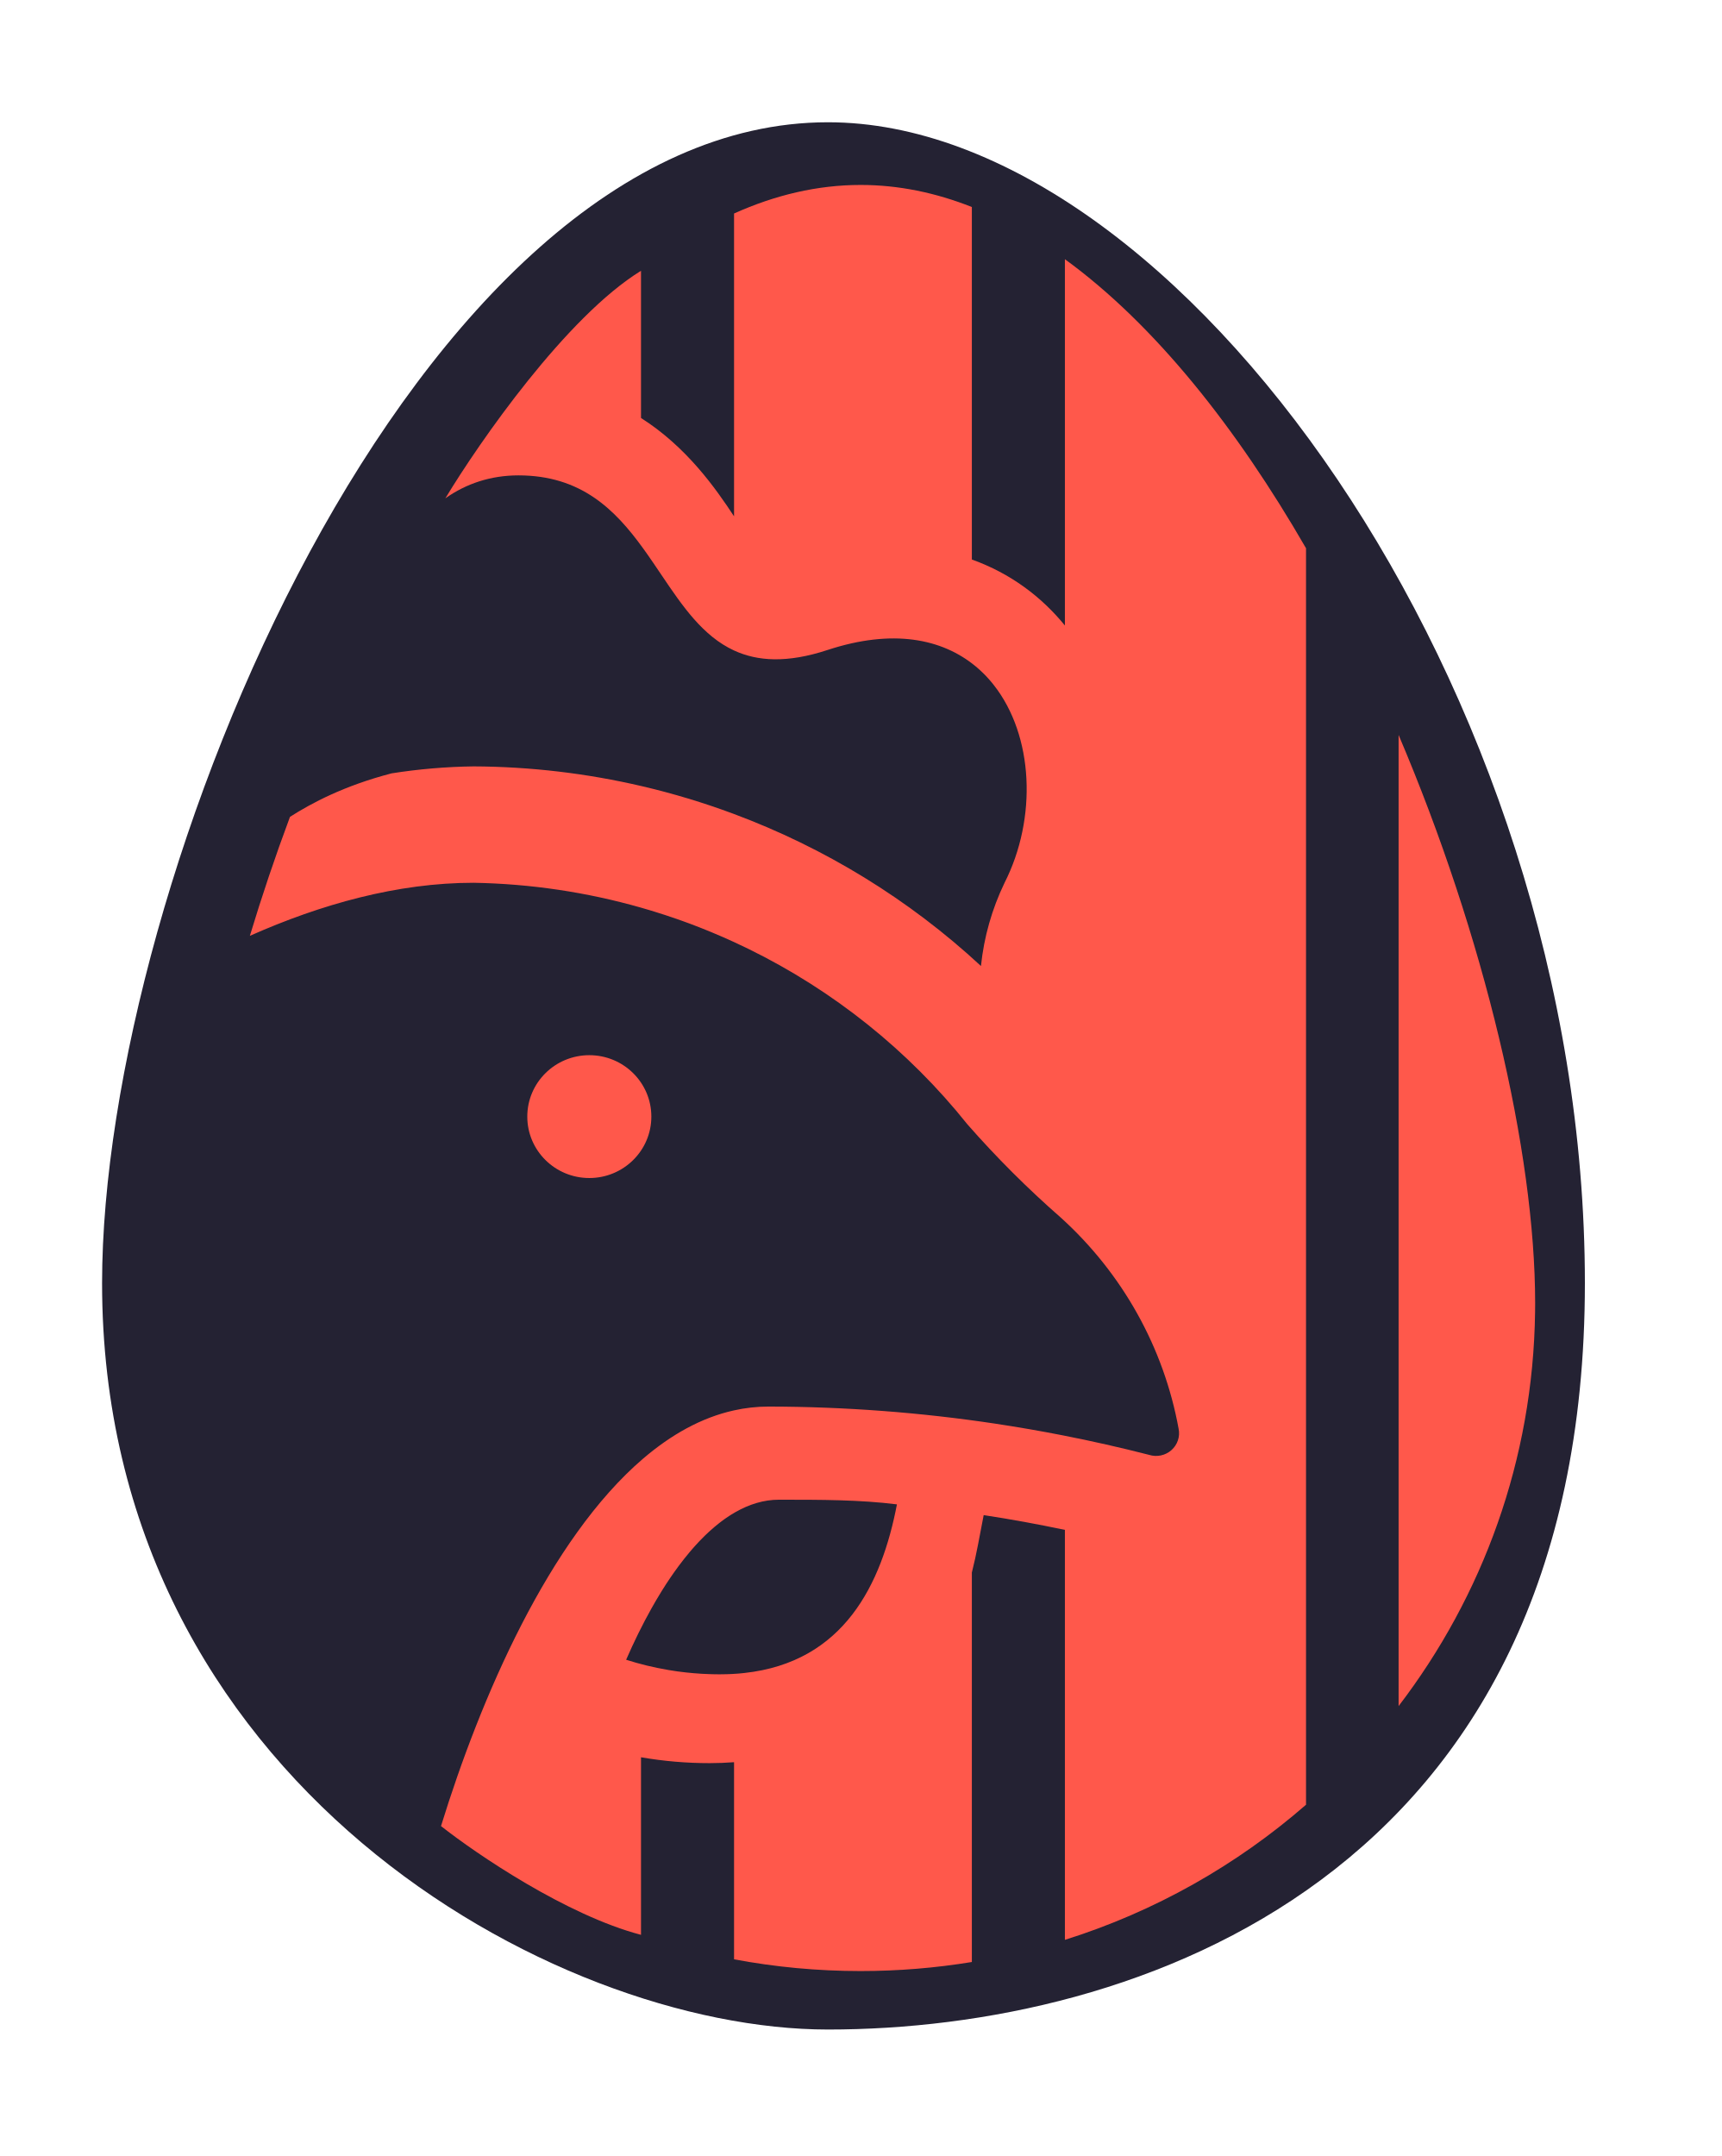
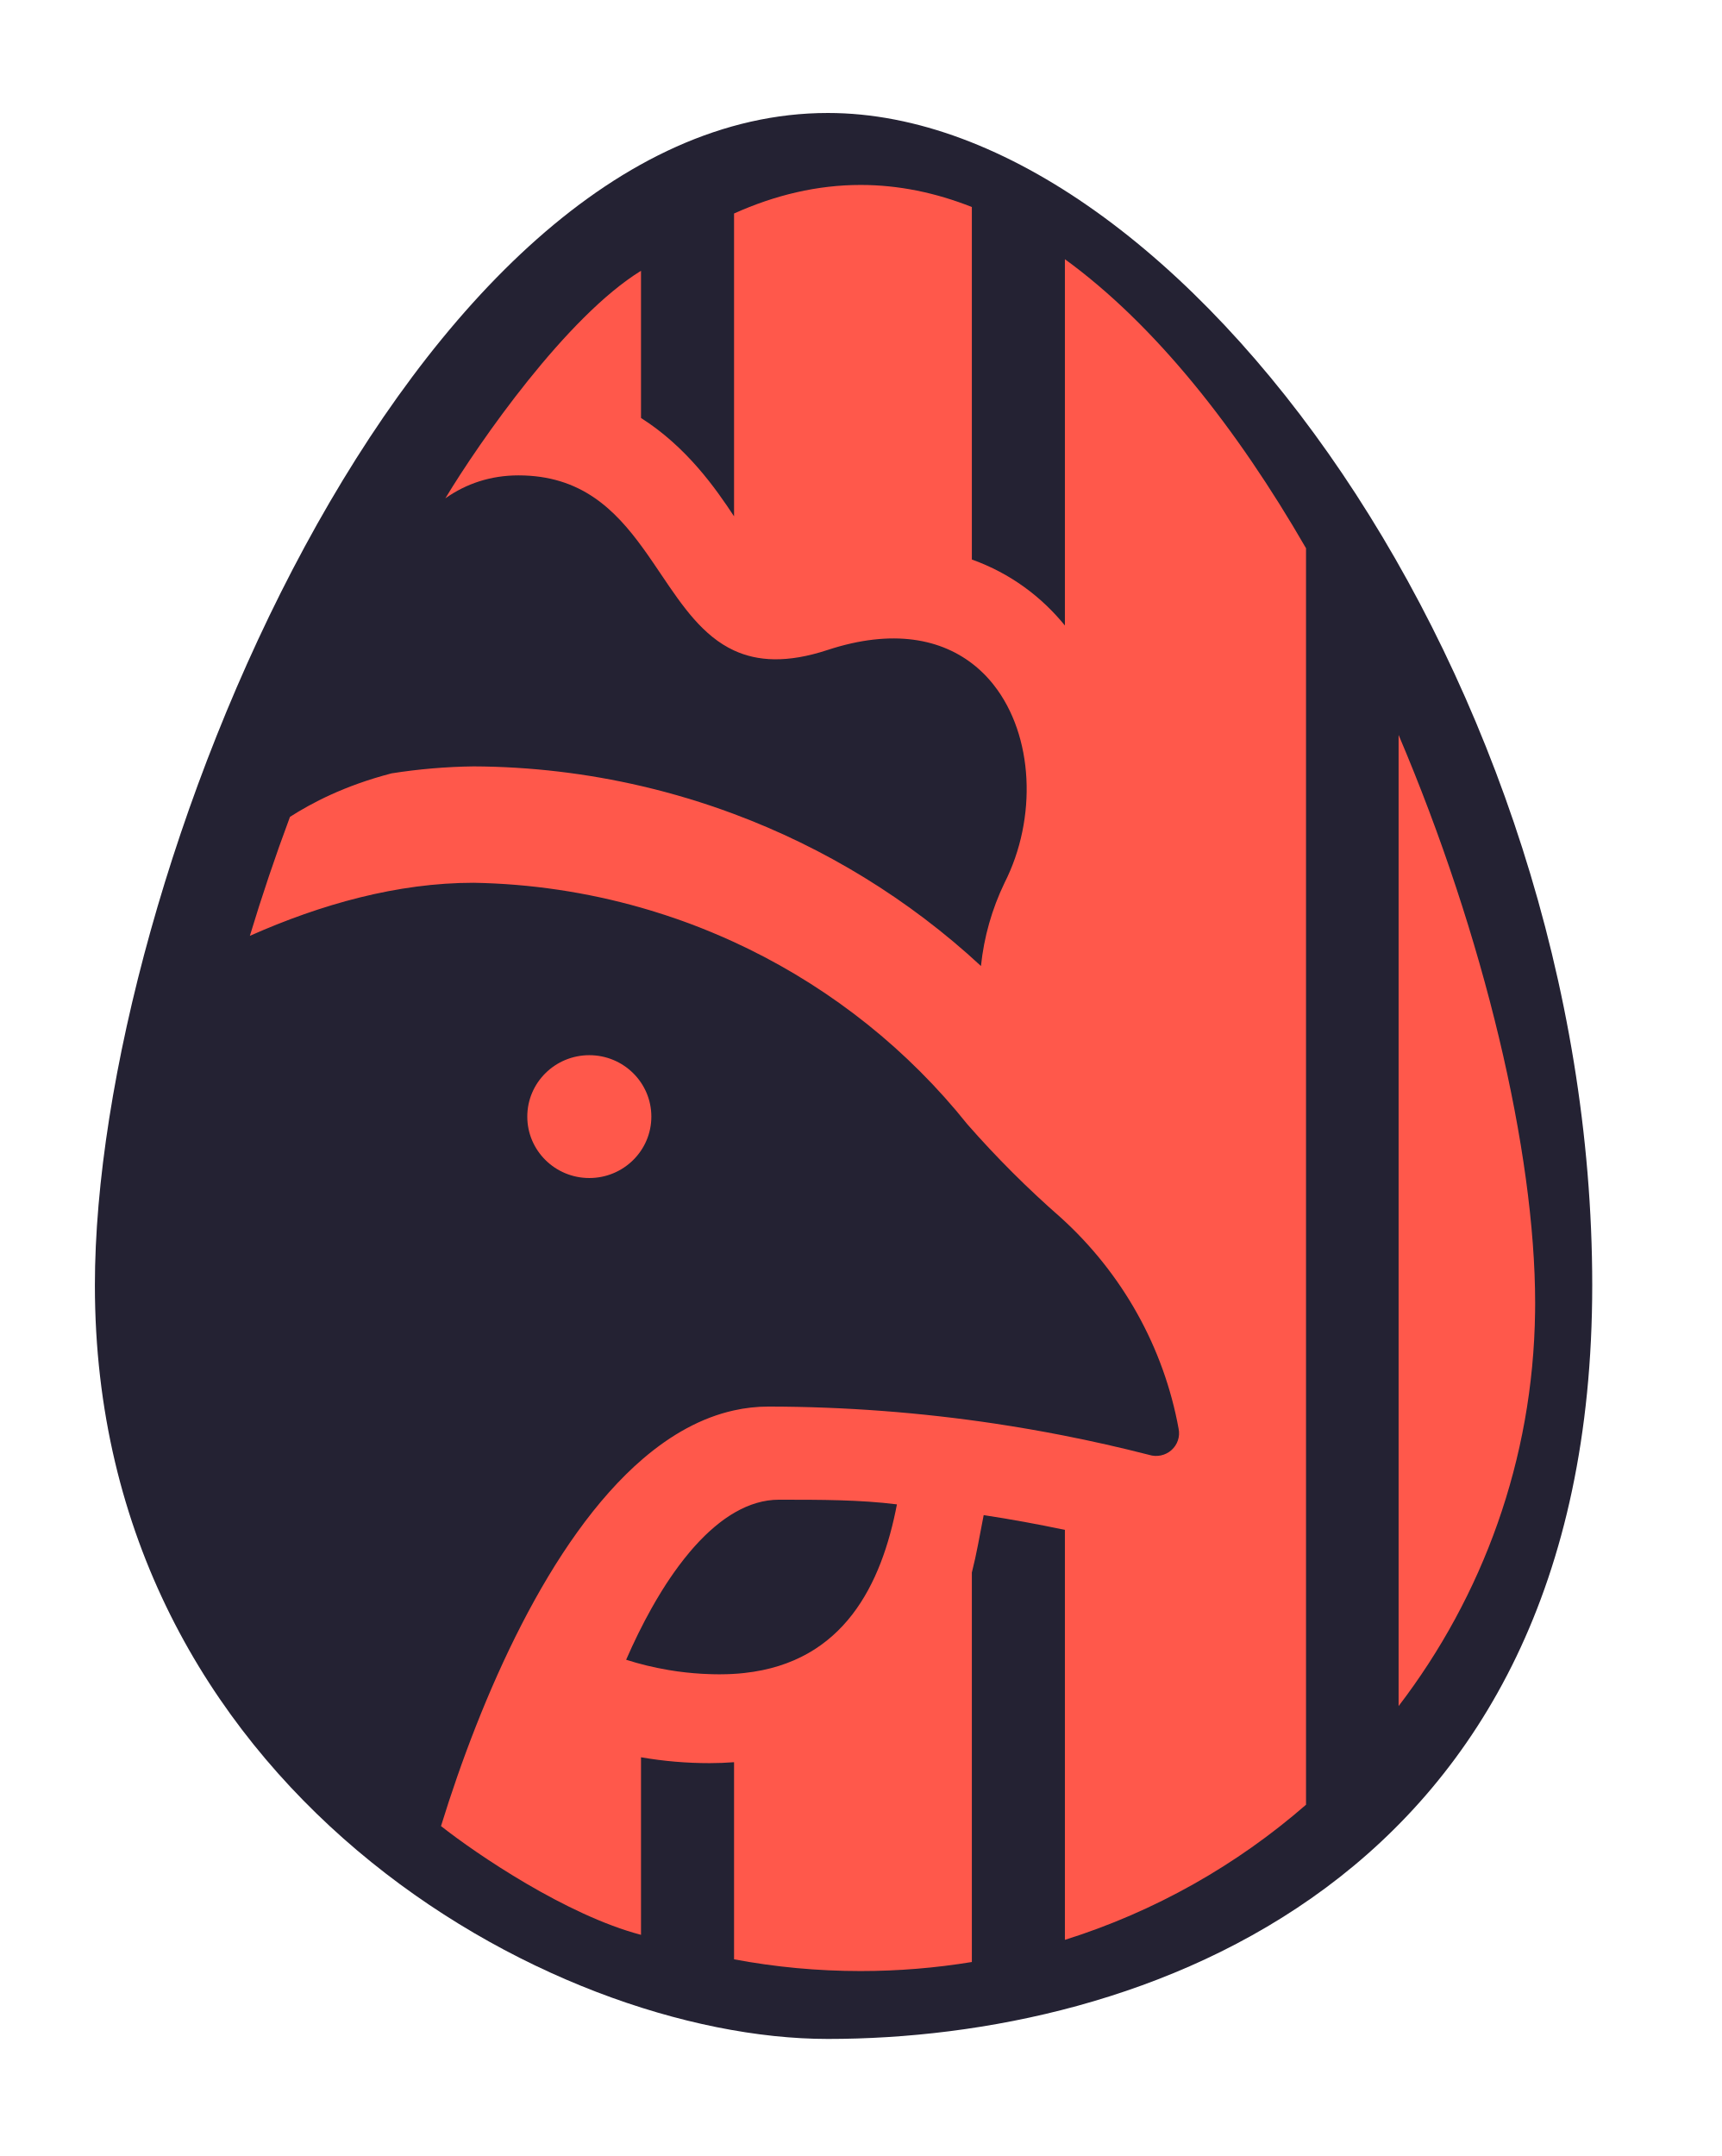
<svg xmlns="http://www.w3.org/2000/svg" viewBox="60 56 103 129" fill="none">
-   <path d="M109.555 64.427C130.032 64.427 153.961 97.576 153.961 132.526C153.961 167.476 127.502 176.307 109.555 176.307C93.428 176.307 66.969 161.714 66.969 132.526C66.969 108.931 85.271 64.427 109.555 64.427Z" fill="#242233" transform="translate(110 120) scale(1.02) translate(-110 -120)" />
+   <path d="M109.555 64.427C130.032 64.427 153.961 97.576 153.961 132.526C153.961 167.476 127.502 176.307 109.555 176.307C93.428 176.307 66.969 161.714 66.969 132.526C66.969 108.931 85.271 64.427 109.555 64.427Z" fill="#242233" transform="translate(110 120) scale(1.03) translate(-110 -120)" />
  <path d="M111.499 67.066C108.911 67.066 106.38 67.671 103.926 68.774V86.893C102.824 85.222 101.1 82.753 98.358 81.008V72.202C93.903 74.944 88.697 82.421 86.65 85.817C87.896 84.934 89.373 84.443 91.023 84.443C94.763 84.443 96.798 86.482 98.479 88.803C98.565 88.922 98.65 89.04 98.734 89.16C98.79 89.241 98.847 89.322 98.903 89.403C98.967 89.496 99.031 89.589 99.095 89.682C99.262 89.928 99.429 90.174 99.594 90.418C100.846 92.278 102.07 94.064 103.924 94.92C105.331 95.57 107.101 95.687 109.523 94.89C113.427 93.607 116.37 94.218 118.355 95.847L118.367 95.856L118.367 95.857C118.378 95.865 118.388 95.874 118.398 95.882C118.456 95.931 118.513 95.98 118.569 96.03C118.59 96.049 118.612 96.068 118.633 96.087C118.686 96.135 118.738 96.184 118.789 96.234L118.806 96.25C118.82 96.264 118.834 96.277 118.848 96.291C118.904 96.346 118.959 96.402 119.014 96.459C119.025 96.472 119.037 96.484 119.048 96.496C119.171 96.628 119.289 96.764 119.403 96.904C119.411 96.914 119.419 96.925 119.428 96.936L119.461 96.978C121.856 100.011 122.074 104.952 120.114 108.819C119.357 110.387 118.879 112.072 118.701 113.799C114.383 109.798 109.342 106.722 103.895 104.694C102.106 104.027 100.272 103.474 98.406 103.038C95.132 102.274 91.756 101.871 88.34 101.855C86.696 101.877 85.056 102.016 83.433 102.272C80.586 103.013 78.648 104.05 77.353 104.874C76.466 107.251 75.664 109.636 74.952 111.994C79.221 110.098 83.79 108.819 88.34 108.819C91.741 108.878 95.109 109.381 98.358 110.307C98.396 110.318 98.435 110.33 98.473 110.341C98.498 110.348 98.523 110.355 98.548 110.363C98.683 110.402 98.819 110.441 98.954 110.482C99.034 110.507 99.115 110.532 99.195 110.557C99.344 110.603 99.493 110.651 99.642 110.699C99.667 110.707 99.691 110.714 99.716 110.722C99.748 110.732 99.779 110.742 99.811 110.752C100.02 110.821 100.229 110.891 100.436 110.964C100.451 110.969 100.466 110.973 100.481 110.978L100.844 111.107C100.888 111.123 100.932 111.139 100.976 111.155L101.052 111.183L101.118 111.207C101.165 111.224 101.213 111.242 101.261 111.259C101.454 111.331 101.647 111.405 101.84 111.48L101.916 111.511L101.978 111.535C102.151 111.603 102.323 111.673 102.495 111.744C102.541 111.763 102.586 111.782 102.632 111.801C102.813 111.876 102.993 111.953 103.173 112.031L103.217 112.05C103.235 112.057 103.253 112.065 103.27 112.072C103.483 112.166 103.695 112.261 103.907 112.358L103.926 112.367C104.207 112.496 104.486 112.628 104.764 112.764C109.874 115.264 114.358 118.852 117.889 123.271C119.622 125.247 121.485 127.108 123.467 128.842C127.16 132.18 129.641 136.62 130.528 141.483C130.576 141.715 130.562 141.955 130.487 142.179C130.412 142.405 130.279 142.606 130.101 142.764C129.922 142.923 129.705 143.032 129.471 143.082C129.236 143.132 128.992 143.121 128.763 143.049C127.056 142.611 125.337 142.223 123.609 141.884C122.274 141.622 120.934 141.39 119.59 141.187H119.594C115.097 140.51 110.55 140.166 105.992 140.159C105.282 140.159 104.588 140.239 103.91 140.39C101.97 140.821 100.161 141.84 98.486 143.272C92.853 148.091 88.751 157.601 86.39 165.26C88.523 166.941 93.903 170.596 98.358 171.767V161.143C99.711 161.377 101.084 161.495 102.462 161.494L102.467 161.494C102.964 161.494 103.45 161.474 103.926 161.438V173.232C106.379 173.693 108.911 173.934 111.499 173.934C113.767 173.934 115.991 173.748 118.156 173.393V150.089C118.299 149.521 118.421 148.966 118.523 148.432L118.864 146.654C120.492 146.901 122.112 147.198 123.724 147.538V172.067C129.112 170.374 134.009 167.592 138.153 163.982V88.803C134.009 81.621 129.112 75.427 123.724 71.509V93.426C122.336 91.721 120.48 90.309 118.156 89.477V68.386C115.991 67.529 113.767 67.066 111.499 67.066ZM143.693 158.08C148.723 151.505 151.747 143.343 151.86 134.486L151.864 133.969C151.864 124.913 148.822 112.024 143.693 99.974V158.08ZM106.612 145.732C109.154 145.732 111.449 145.733 113.673 146.011C112.756 150.791 110.502 155.45 104.546 156.1L104.533 156.101L104.521 156.103C104.414 156.114 104.306 156.125 104.197 156.134L104.189 156.135C104.082 156.143 103.974 156.151 103.865 156.156C103.857 156.157 103.848 156.157 103.839 156.158L103.809 156.16C103.72 156.165 103.63 156.167 103.539 156.171C103.504 156.171 103.468 156.173 103.433 156.174L103.31 156.175L103.267 156.176C103.205 156.177 103.144 156.179 103.082 156.179H103.041C103.008 156.179 102.976 156.178 102.943 156.178C102.85 156.177 102.757 156.176 102.665 156.174C102.59 156.173 102.516 156.17 102.441 156.167C102.357 156.164 102.273 156.161 102.188 156.156C102.13 156.154 102.071 156.152 102.013 156.149C101.866 156.14 101.718 156.129 101.571 156.117L101.546 156.115C101.523 156.113 101.5 156.111 101.477 156.109C101.338 156.097 101.199 156.084 101.061 156.069L101.025 156.065L100.995 156.061C100.84 156.044 100.686 156.025 100.531 156.004C100.515 156.001 100.499 155.998 100.482 155.996L100.48 155.995L100.442 155.99C100.305 155.971 100.167 155.949 100.03 155.926C100.011 155.923 99.991 155.919 99.972 155.916C99.125 155.772 98.288 155.57 97.468 155.308C97.938 154.23 98.444 153.202 98.978 152.247L98.995 152.218L99.008 152.194C99.093 152.044 99.178 151.895 99.264 151.748L99.276 151.729L99.307 151.676C99.388 151.539 99.469 151.404 99.551 151.272C99.56 151.256 99.57 151.241 99.579 151.226C99.592 151.204 99.605 151.183 99.618 151.162C99.924 150.67 100.24 150.204 100.563 149.766C100.569 149.757 100.576 149.748 100.582 149.74L100.597 149.718C100.688 149.596 100.78 149.475 100.873 149.357C100.897 149.326 100.922 149.295 100.946 149.263C101.042 149.143 101.138 149.025 101.234 148.91C101.243 148.899 101.252 148.888 101.261 148.878L101.275 148.86C101.31 148.819 101.345 148.779 101.38 148.738L101.4 148.715L101.462 148.643C101.49 148.612 101.517 148.58 101.545 148.549C101.57 148.521 101.595 148.493 101.621 148.465L101.657 148.426C101.713 148.364 101.768 148.304 101.824 148.245C101.868 148.198 101.912 148.153 101.956 148.108C102.015 148.047 102.074 147.987 102.134 147.929L102.19 147.873C102.209 147.855 102.227 147.838 102.246 147.82C102.307 147.762 102.369 147.703 102.431 147.646C102.469 147.611 102.507 147.577 102.545 147.544C102.609 147.487 102.672 147.431 102.736 147.377C102.77 147.349 102.803 147.321 102.837 147.294C102.909 147.233 102.982 147.174 103.055 147.117C103.081 147.098 103.106 147.078 103.131 147.059L103.164 147.034C103.225 146.988 103.285 146.944 103.346 146.9C103.377 146.879 103.408 146.857 103.439 146.835C103.518 146.78 103.598 146.727 103.678 146.676C103.694 146.666 103.71 146.656 103.726 146.645C103.733 146.64 103.741 146.635 103.749 146.63C103.829 146.58 103.909 146.532 103.989 146.486C104.839 145.999 105.716 145.732 106.612 145.732ZM95.265 119.135C93.215 119.135 91.553 120.78 91.553 122.81C91.553 124.84 93.215 126.485 95.265 126.485C97.315 126.485 98.977 124.84 98.977 122.81C98.977 120.78 97.315 119.135 95.265 119.135Z" fill="#FF584B" />
</svg>
